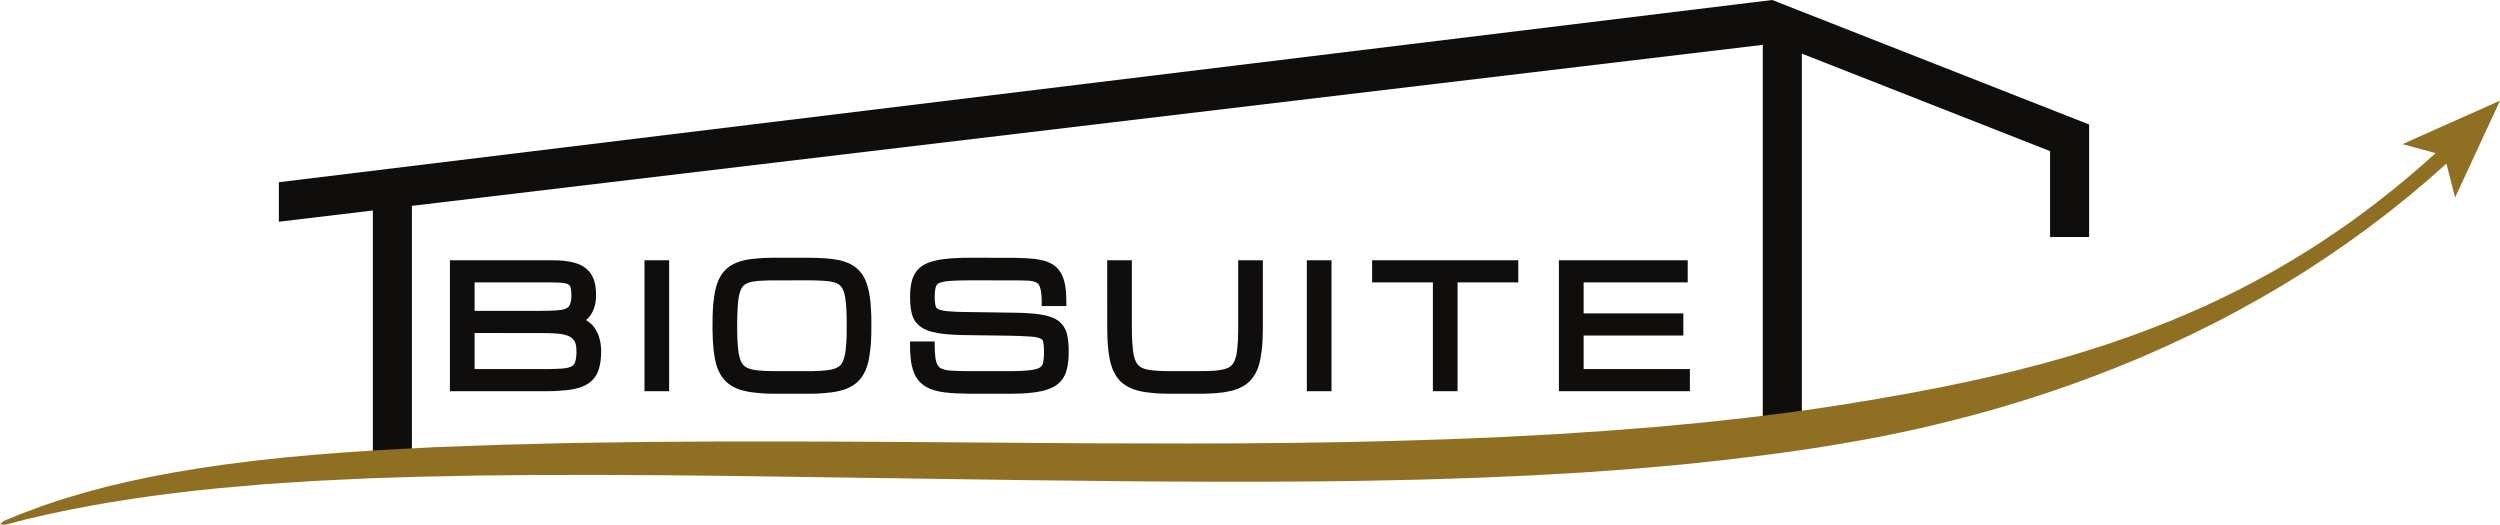
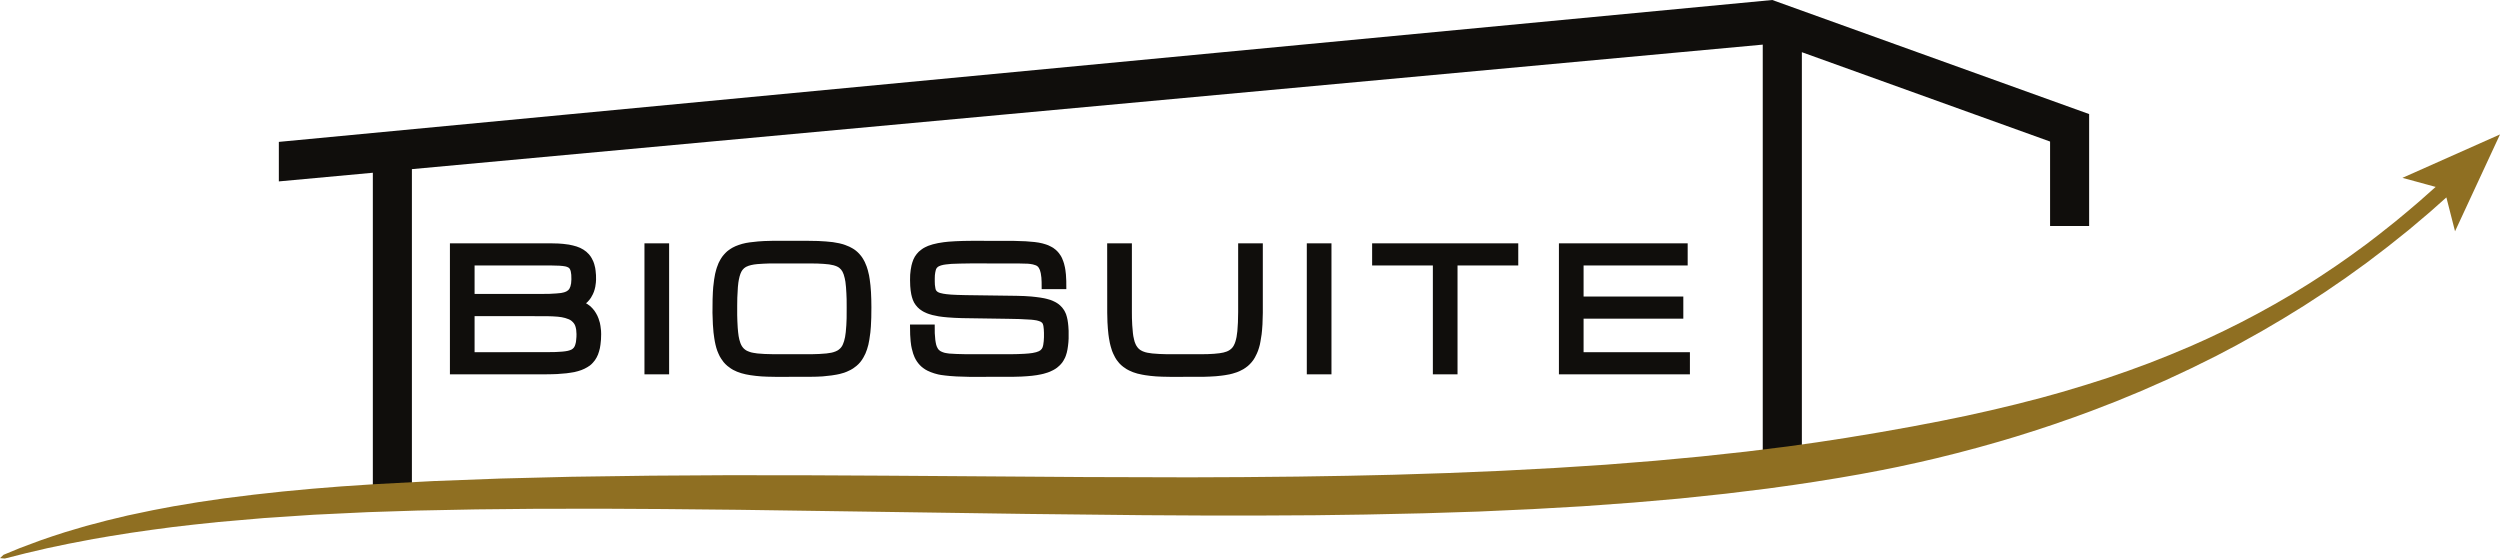
- <svg xmlns="http://www.w3.org/2000/svg" viewBox="0 0 435.90 91.50" role="img" aria-label="Biosuite">
-   <path fill="#100E0C" fill-rule="evenodd" d="M48.62 38.66L65.01 36.7L65.01 80.96L71.82 80.66L71.82 35.89L307.36 7.82L307.36 75.95L314.17 75.03L314.17 9.35L357.45 26.35L357.45 41.32L364.26 41.32L364.26 21.71L309.01 0L48.62 31.77L48.62 38.66" />
-   <path fill="#100E0C" fill-rule="evenodd" d="M94.99 68.21L96.26 68.2L97.14 68.16L98.74 68.04L99.46 67.94L100.14 67.82L100.77 67.66L101.36 67.48L101.9 67.25L102.4 66.98L102.86 66.67L103.13 66.43L103.39 66.17L103.74 65.75L104.03 65.28L104.27 64.77L104.45 64.23L104.59 63.65L104.7 63.04L104.79 62.16L104.82 61.2L104.8 60.62L104.7 59.78L104.59 59.25L104.36 58.48L104.15 58L103.91 57.54L103.63 57.1L103.28 56.68L102.89 56.31L102.45 55.98L102.18 55.82L102.46 55.57L102.77 55.23L103.04 54.85L103.37 54.26L103.54 53.83L103.69 53.39L103.8 52.94L103.9 52.22L103.93 51.72L103.92 50.91L103.85 50.14L103.78 49.66L103.61 48.98L103.46 48.55L103.17 47.97L102.95 47.61L102.69 47.29L102.24 46.85L101.73 46.48L101.16 46.17L100.54 45.93L99.89 45.74L99.19 45.6L98.17 45.46L97.35 45.4L96.16 45.38L78.45 45.38L78.45 68.21L94.99 68.21M82.75 58.06L95.33 58.08L96.33 58.11L97.26 58.17L97.94 58.26L98.55 58.39L99.18 58.61L99.42 58.74L99.64 58.89L99.89 59.12L100.06 59.32L100.2 59.54L100.31 59.79L100.4 60.1L100.47 60.47L100.51 61.21L100.51 61.68L100.46 62.24L100.41 62.6L100.32 63L100.22 63.28L100.06 63.55L99.86 63.75L99.67 63.88L99.39 64L99.02 64.11L98.57 64.2L98.04 64.26L96.87 64.32L95.44 64.35L82.75 64.35L82.75 58.06M96.16 49.24L97.56 49.28L98.13 49.33L98.57 49.4L98.81 49.46L99.05 49.56L99.22 49.68L99.36 49.85L99.46 50.06L99.53 50.31L99.61 50.87L99.63 51.65L99.58 52.35L99.46 52.88L99.3 53.25L99.22 53.38L99.07 53.54L98.8 53.73L98.53 53.86L98.32 53.93L97.82 54.04L96.98 54.12L95.74 54.18L94.27 54.2L82.75 54.2L82.75 49.24L96.16 49.24M112.37 45.38L112.37 68.21L116.67 68.21L116.67 45.38L112.37 45.38M141.25 68.65L142.37 68.63L143.42 68.57L145.01 68.41L145.87 68.27L146.4 68.15L147.17 67.94L147.65 67.76L148.33 67.43L148.75 67.19L149.33 66.76L149.68 66.44L149.99 66.08L150.29 65.7L150.55 65.28L150.9 64.6L151.18 63.86L151.41 63.05L151.58 62.19L151.75 60.92L151.85 59.86L151.92 58.32L151.93 56.52L151.92 55.15L151.86 53.88L151.78 52.73L151.65 51.68L151.52 50.94L151.31 50.04L151.11 49.4L150.79 48.63L150.5 48.11L150.29 47.78L150.05 47.47L149.8 47.18L149.53 46.91L149.24 46.66L148.93 46.43L148.6 46.22L148.09 45.95L147.35 45.65L146.96 45.53L146.34 45.36L145.22 45.17L144 45.05L142.65 44.97L140.86 44.94L134.68 44.94L133.23 44.98L132.17 45.05L130.72 45.2L130.05 45.32L129.41 45.47L128.81 45.65L128.26 45.87L127.73 46.13L127.4 46.32L127.08 46.54L126.78 46.78L126.5 47.04L126.24 47.32L125.99 47.62L125.77 47.94L125.57 48.28L125.29 48.82L124.99 49.61L124.86 50.04L124.69 50.71L124.52 51.68L124.36 53.01L124.3 53.88L124.25 55.15L124.23 57.5L124.3 59.49L124.41 60.92L124.54 61.88L124.64 62.49L124.76 63.05L124.9 63.6L125.07 64.11L125.27 64.6L125.49 65.06L125.74 65.49L126.17 66.08L126.49 66.44L126.84 66.76L127.41 67.19L127.83 67.43L128.51 67.76L129.24 68.01L130.03 68.21L130.86 68.37L131.77 68.48L132.74 68.57L133.79 68.63L135.3 68.65L141.25 68.65M134.83 64.71L133.32 64.67L132.06 64.57L131.35 64.47L130.97 64.38L130.64 64.28L130.34 64.16L130.09 64.03L129.89 63.89L129.69 63.73L129.52 63.54L129.37 63.32L129.23 63.07L129.1 62.77L128.91 62.15L128.79 61.55L128.7 60.87L128.63 60.08L128.56 58.94L128.54 57.91L128.53 56.22L128.56 54.84L128.66 53L128.74 52.25L128.82 51.75L128.94 51.17L129.1 50.7L129.27 50.32L129.46 50.02L129.74 49.71L130.07 49.49L130.51 49.3L130.95 49.17L131.46 49.07L132.05 48.99L133.12 48.93L134.15 48.89L141.34 48.88L142.44 48.9L143.6 48.96L144.56 49.04L145.33 49.2L145.65 49.3L145.93 49.41L146.16 49.53L146.36 49.67L146.65 49.95L146.89 50.32L147.11 50.81L147.29 51.45L147.4 52.08L147.51 53L147.58 54.1L147.62 55.11L147.63 56.52L147.62 58.44L147.57 59.64L147.47 60.87L147.35 61.71L147.18 62.41L146.98 62.97L146.85 63.24L146.69 63.47L146.53 63.67L146.28 63.89L146.07 64.03L145.73 64.2L145.31 64.35L144.95 64.44L144.1 64.57L142.84 64.67L141.57 64.71L134.83 64.71M182.03 61.74L181.99 62.43L181.9 63.11L181.8 63.49L181.66 63.75L181.43 64L181.13 64.18L180.67 64.35L180.03 64.49L179.39 64.57L178.6 64.64L177.43 64.69L176.34 64.71L168.39 64.71L166.8 64.67L165.53 64.6L165.11 64.54L164.73 64.46L164.41 64.37L164.14 64.26L163.93 64.14L163.72 63.96L163.57 63.79L163.45 63.59L163.33 63.33L163.23 63.02L163.14 62.63L163.07 62.17L162.99 61.03L162.97 59.54L158.67 59.54L158.69 61.3L158.78 62.43L158.88 63.22L158.97 63.7L159.22 64.6L159.46 65.22L159.65 65.6L159.87 65.96L160.12 66.3L160.39 66.61L160.69 66.89L161.01 67.15L161.35 67.38L161.71 67.58L162.29 67.84L162.93 68.06L163.6 68.23L164.08 68.32L164.84 68.43L165.63 68.51L166.79 68.59L169.08 68.65L176.65 68.65L178.08 68.61L179.06 68.55L179.96 68.46L180.78 68.35L181.53 68.21L182 68.11L182.66 67.9L183.06 67.75L183.63 67.49L183.98 67.29L184.3 67.07L184.73 66.7L184.99 66.43L185.22 66.13L185.43 65.83L185.7 65.33L185.84 64.98L186 64.43L186.13 63.87L186.22 63.27L186.29 62.64L186.33 61.97L186.33 60.61L186.28 59.81L186.22 59.25L186.14 58.72L186.03 58.22L185.88 57.73L185.74 57.42L185.58 57.12L185.4 56.83L185.2 56.57L184.85 56.21L184.59 55.99L184.3 55.78L183.99 55.6L183.48 55.37L183.1 55.23L182.51 55.05L182.08 54.95L181.4 54.83L180.65 54.73L179.82 54.65L178.6 54.57L177.24 54.53L168.38 54.4L166.88 54.37L165.85 54.31L165.01 54.24L164.47 54.16L163.95 54.03L163.71 53.95L163.5 53.85L163.35 53.74L163.23 53.59L163.16 53.45L163.1 53.22L163.01 52.6L162.98 52.03L162.98 51.48L163.01 50.93L163.07 50.48L163.14 50.11L163.23 49.85L163.37 49.64L163.55 49.46L163.76 49.34L164.08 49.23L164.52 49.12L164.92 49.05L165.9 48.96L167.41 48.9L169.31 48.88L177.64 48.89L179.2 48.93L179.61 48.96L180.07 49.04L180.54 49.18L180.73 49.27L180.88 49.37L181.02 49.5L181.14 49.66L181.32 50.03L181.47 50.58L181.57 51.34L181.62 52.11L181.63 53.36L185.93 53.36L185.92 51.93L185.86 50.81L185.76 50.05L185.69 49.58L185.53 48.92L185.4 48.51L185.17 47.94L184.97 47.58L184.64 47.09L184.38 46.79L184.1 46.51L183.63 46.16L183.29 45.96L182.76 45.71L182.37 45.56L181.76 45.39L181.1 45.25L180.39 45.14L178.85 45.02L176.74 44.95L169.47 44.94L167.97 44.95L166.61 45L165.39 45.09L164.56 45.18L163.55 45.33L162.65 45.55L161.83 45.82L161.28 46.07L160.95 46.26L160.64 46.47L160.21 46.83L159.84 47.23L159.52 47.68L159.27 48.18L159.07 48.7L158.93 49.23L158.79 50.02L158.7 50.86L158.68 51.78L158.71 52.81L158.78 53.56L158.89 54.26L159 54.75L159.16 55.24L159.38 55.7L159.65 56.12L159.98 56.51L160.35 56.85L160.78 57.15L161.09 57.33L161.61 57.57L161.97 57.7L162.57 57.87L163.68 58.1L164.42 58.21L165.24 58.29L166.44 58.37L167.78 58.42L175.8 58.53L177.75 58.58L179.81 58.69L180.26 58.74L180.77 58.82L181.16 58.93L181.48 59.06L181.7 59.22L181.83 59.42L181.92 59.77L182 60.36L182.03 60.98L182.03 61.74M227.86 45.38L227.86 68.21L232.16 68.21L232.16 45.38L227.86 45.38M264.73 49.24L264.73 45.38L239.24 45.38L239.24 49.24L249.84 49.24L249.84 68.21L254.14 68.21L254.14 49.24L264.73 49.24M276.12 64.35L276.12 58.5L293.51 58.5L293.51 54.64L276.12 54.64L276.12 49.24L294.27 49.24L294.27 45.38L271.81 45.38L271.81 68.21L294.65 68.21L294.65 64.35L276.12 64.35M209.89 68.65L210.99 68.61L212.01 68.55L212.96 68.45L213.56 68.37L214.39 68.21L214.92 68.09L215.68 67.85L216.14 67.66L216.8 67.31L217.21 67.05L217.58 66.76L217.93 66.44L218.25 66.08L218.54 65.7L218.81 65.28L219.15 64.6L219.35 64.11L219.52 63.6L219.66 63.05L219.78 62.49L219.97 61.25L220.05 60.57L220.13 59.49L220.19 57.5L220.19 45.38L215.89 45.38L215.89 57.36L215.85 59.18L215.74 60.68L215.61 61.71L215.51 62.15L215.4 62.53L215.27 62.87L215.1 63.23L214.94 63.46L214.78 63.66L214.59 63.84L214.38 63.99L214.15 64.12L213.87 64.24L213.32 64.41L212.65 64.54L211.66 64.64L210.48 64.69L209.11 64.71L203.43 64.71L202.15 64.67L200.9 64.57L200.05 64.44L199.69 64.35L199.27 64.2L199.01 64.08L198.79 63.94L198.53 63.72L198.36 63.54L198.15 63.23L198.01 62.97L197.84 62.53L197.73 62.15L197.61 61.55L197.54 61.05L197.42 59.64L197.37 58.44L197.35 57.36L197.35 45.38L193.05 45.38L193.06 57.5L193.1 59.11L193.17 60.22L193.27 61.25L193.36 61.88L193.52 62.77L193.65 63.33L193.9 64.11L194.09 64.6L194.44 65.28L194.7 65.7L195.15 66.27L195.48 66.6L195.85 66.91L196.44 67.31L196.87 67.55L197.57 67.85L198.32 68.09L199.12 68.27L199.69 68.37L200.59 68.48L201.56 68.57L202.61 68.63L204.12 68.65L209.89 68.65" />
-   <path fill="#8F6F22" fill-rule="evenodd" d="M428.07 34.44L435.9 17.55L418.89 25.13L424.68 26.7L421.94 29.13L419.78 30.98L417.61 32.77L414.72 35.06L412.55 36.71L409.66 38.83L407.48 40.34L404.58 42.29L402.41 43.68L399.5 45.46L396.6 47.16L393.68 48.77L390.78 50.3L387.86 51.75L384.95 53.13L382.04 54.43L378.4 55.97L374.75 57.4L371.11 58.75L367.47 60L363.84 61.17L359.47 62.48L355.84 63.48L351.49 64.61L347.13 65.65L342.79 66.61L338.45 67.51L333.38 68.48L327.6 69.51L321.83 70.47L316.77 71.24L311.72 71.95L304.5 72.85L296.55 73.71L288.6 74.45L279.92 75.13L271.23 75.7L261.82 76.2L252.4 76.59L242.98 76.88L234.99 77.07L226.28 77.21L216.85 77.3L207.4 77.33L189.23 77.29L154.31 77.04L140.47 76.98L126.63 76.97L113.52 77.05L99.67 77.24L87.27 77.55L75.6 77.98L65.38 78.53L59.53 78.92L54.42 79.33L49.3 79.8L44.18 80.36L39.07 81.01L34.68 81.65L30.3 82.38L26.65 83.06L22.27 83.99L18.63 84.85L15 85.82L11.38 86.89L9.21 87.59L7.06 88.33L3.47 89.67L0.61 90.85L0 91.43L0.84 91.5L4.55 90.55L8.23 89.7L11.9 88.92L16.29 88.09L19.21 87.58L22.85 87.01L26.48 86.48L30.1 86.01L33.73 85.58L38.08 85.13L46.04 84.43L54.74 83.86L64.16 83.41L72.87 83.13L83.03 82.92L93.19 82.82L104.81 82.81L115.71 82.86L128.79 83L178.99 83.72L199.38 83.94L210.31 83.99L219.79 84L229.27 83.94L238.03 83.83L248.25 83.61L257.75 83.3L267.25 82.88L276.03 82.38L284.81 81.74L292.87 81.03L300.92 80.18L308.26 79.28L312.66 78.68L316.32 78.13L320.73 77.42L324.39 76.78L328.06 76.09L331 75.49L334.66 74.7L337.59 74.01L341.25 73.1L344.91 72.14L348.56 71.11L351.48 70.24L355.13 69.09L358.04 68.12L361.69 66.85L364.6 65.78L368.97 64.09L373.34 62.29L377.7 60.37L382.06 58.33L386.43 56.16L390.06 54.25L394.43 51.82L398.07 49.68L401.71 47.43L405.36 45.05L409.01 42.55L412.67 39.91L416.33 37.13L419.99 34.2L423.66 31.1L426.56 28.53L428.07 34.44" />
+ <svg xmlns="http://www.w3.org/2000/svg" viewBox="0 0 435.91 97.39" role="img" aria-label="Biosuite">
+   <path fill="#100E0C" fill-rule="evenodd" d="M48.62 31.63L65.01 30.12L65.01 86.86L71.82 86.55L71.82 29.49L307.36 7.78L307.36 81.85L314.18 80.92L314.18 9.1L357.46 24.68L357.46 39.41L364.27 39.41L364.27 19.89L309.02 0L48.62 24.74L48.62 31.63" />
+   <path fill="#100E0C" fill-rule="evenodd" d="M94.99 65.27L96.26 65.25L97.15 65.22L98.75 65.09L99.46 64.99L100.14 64.88L100.77 64.72L101.36 64.53L101.9 64.3L102.4 64.03L102.86 63.73L103.14 63.49L103.39 63.23L103.74 62.8L104.03 62.33L104.27 61.82L104.45 61.28L104.6 60.71L104.7 60.09L104.79 59.21L104.82 58.26L104.8 57.67L104.7 56.84L104.6 56.3L104.36 55.53L104.16 55.05L103.91 54.59L103.63 54.16L103.28 53.74L102.89 53.36L102.45 53.04L102.18 52.88L102.46 52.63L102.77 52.28L103.04 51.91L103.37 51.31L103.55 50.89L103.69 50.45L103.8 49.99L103.9 49.27L103.93 48.77L103.92 47.97L103.85 47.2L103.78 46.71L103.61 46.03L103.46 45.61L103.17 45.02L102.95 44.67L102.69 44.34L102.24 43.9L101.73 43.53L101.16 43.22L100.54 42.98L99.89 42.8L99.19 42.65L98.17 42.52L97.35 42.46L96.16 42.43L78.45 42.43L78.45 65.27L94.99 65.27M82.75 55.12L95.33 55.13L96.34 55.16L97.26 55.22L97.94 55.31L98.55 55.45L99.18 55.67L99.42 55.79L99.64 55.94L99.89 56.17L100.06 56.37L100.2 56.59L100.31 56.84L100.4 57.16L100.47 57.52L100.52 58.26L100.51 58.74L100.46 59.3L100.42 59.65L100.32 60.05L100.22 60.34L100.06 60.61L99.87 60.8L99.67 60.94L99.39 61.06L99.02 61.17L98.57 61.25L98.04 61.31L96.88 61.38L95.44 61.4L82.75 61.41L82.75 55.12M96.16 46.29L97.56 46.33L98.13 46.38L98.58 46.45L98.82 46.52L99.06 46.62L99.22 46.73L99.36 46.9L99.46 47.12L99.53 47.37L99.61 47.93L99.63 48.71L99.58 49.41L99.46 49.94L99.3 50.31L99.22 50.43L99.07 50.6L98.8 50.79L98.53 50.91L98.32 50.98L97.82 51.09L96.98 51.17L95.74 51.24L94.27 51.25L82.75 51.25L82.75 46.29L96.16 46.29M112.37 42.43L112.37 65.27L116.67 65.27L116.67 42.43L112.37 42.43M141.26 65.7L142.38 65.68L143.43 65.63L145.01 65.46L145.87 65.32L146.4 65.21L147.18 64.99L147.65 64.81L148.33 64.49L148.75 64.24L149.33 63.81L149.68 63.49L150 63.14L150.29 62.75L150.55 62.33L150.9 61.65L151.18 60.91L151.41 60.11L151.58 59.24L151.76 57.97L151.85 56.92L151.92 55.38L151.94 53.57L151.92 52.2L151.87 50.94L151.78 49.78L151.65 48.73L151.53 48L151.31 47.09L151.11 46.46L150.79 45.69L150.5 45.16L150.29 44.83L150.05 44.52L149.8 44.23L149.53 43.96L149.24 43.71L148.93 43.48L148.6 43.28L148.09 43.01L147.35 42.71L146.96 42.58L146.34 42.42L145.22 42.22L144 42.1L142.65 42.02L140.86 41.99L134.69 41.99L133.23 42.03L132.17 42.1L130.72 42.26L130.05 42.37L129.41 42.52L128.81 42.71L128.26 42.92L127.73 43.18L127.4 43.38L127.08 43.6L126.78 43.83L126.5 44.1L126.24 44.38L125.99 44.68L125.77 45L125.57 45.33L125.29 45.87L124.99 46.66L124.86 47.09L124.69 47.76L124.52 48.73L124.36 50.06L124.3 50.94L124.25 52.2L124.23 54.55L124.3 56.55L124.41 57.97L124.54 58.94L124.64 59.54L124.76 60.11L124.9 60.65L125.07 61.17L125.27 61.65L125.49 62.12L125.75 62.55L126.17 63.14L126.49 63.49L126.84 63.81L127.42 64.24L127.83 64.49L128.51 64.81L129.25 65.07L130.03 65.27L130.86 65.42L131.77 65.54L132.74 65.63L133.79 65.68L135.31 65.71L141.26 65.7M134.83 61.76L133.32 61.72L132.07 61.63L131.35 61.52L130.97 61.44L130.64 61.33L130.34 61.21L130.1 61.09L129.89 60.94L129.7 60.78L129.53 60.59L129.37 60.37L129.23 60.12L129.1 59.82L128.91 59.2L128.79 58.61L128.7 57.92L128.63 57.13L128.57 55.99L128.54 54.96L128.54 53.28L128.56 51.9L128.66 50.05L128.74 49.3L128.82 48.81L128.95 48.23L129.1 47.75L129.27 47.37L129.46 47.07L129.74 46.77L130.07 46.54L130.51 46.35L130.96 46.22L131.47 46.12L132.05 46.05L133.12 45.98L134.15 45.94L141.34 45.94L142.45 45.95L143.61 46.01L144.56 46.1L145.33 46.25L145.65 46.35L145.93 46.46L146.16 46.58L146.36 46.72L146.65 47L146.9 47.37L147.11 47.86L147.29 48.51L147.41 49.13L147.51 50.05L147.58 51.15L147.62 52.16L147.63 53.57L147.62 55.49L147.57 56.69L147.47 57.92L147.35 58.76L147.18 59.47L146.98 60.02L146.85 60.29L146.7 60.52L146.53 60.72L146.28 60.94L146.07 61.09L145.73 61.26L145.31 61.41L144.95 61.5L144.1 61.63L142.85 61.72L141.57 61.76L134.83 61.76M182.03 58.79L181.99 59.49L181.9 60.16L181.8 60.54L181.66 60.81L181.43 61.06L181.14 61.24L180.67 61.41L180.03 61.55L179.39 61.63L178.6 61.69L177.43 61.74L176.35 61.76L168.39 61.76L166.8 61.72L165.54 61.65L165.11 61.59L164.73 61.52L164.41 61.42L164.15 61.31L163.94 61.2L163.72 61.02L163.57 60.85L163.45 60.64L163.33 60.39L163.23 60.08L163.15 59.69L163.08 59.23L162.99 58.09L162.98 56.59L158.67 56.59L158.7 58.35L158.78 59.49L158.88 60.27L158.98 60.76L159.22 61.65L159.46 62.27L159.65 62.65L159.87 63.01L160.12 63.35L160.39 63.66L160.69 63.95L161.01 64.2L161.35 64.43L161.71 64.63L162.3 64.89L162.93 65.11L163.6 65.29L164.08 65.38L164.84 65.48L165.64 65.56L166.79 65.64L169.08 65.71L176.66 65.7L178.09 65.66L179.06 65.6L179.96 65.52L180.78 65.41L181.53 65.27L182 65.16L182.66 64.96L183.06 64.81L183.63 64.54L183.98 64.34L184.3 64.12L184.73 63.75L184.99 63.48L185.23 63.19L185.43 62.88L185.7 62.38L185.84 62.03L186.01 61.48L186.13 60.92L186.22 60.33L186.29 59.69L186.33 59.03L186.33 57.67L186.28 56.86L186.22 56.3L186.14 55.77L186.03 55.28L185.88 54.78L185.74 54.47L185.59 54.17L185.4 53.89L185.2 53.62L184.85 53.26L184.59 53.04L184.3 52.84L183.99 52.66L183.48 52.42L183.11 52.28L182.51 52.11L182.08 52.01L181.4 51.89L180.65 51.79L179.82 51.7L178.6 51.62L177.24 51.58L168.38 51.46L166.88 51.42L165.85 51.37L165.01 51.29L164.47 51.21L163.95 51.09L163.71 51.01L163.5 50.9L163.36 50.79L163.23 50.64L163.16 50.5L163.1 50.27L163.01 49.65L162.99 49.08L162.99 48.53L163.01 47.98L163.07 47.53L163.15 47.16L163.23 46.9L163.37 46.69L163.55 46.52L163.77 46.4L164.08 46.28L164.52 46.17L164.92 46.11L165.9 46.01L167.41 45.96L169.31 45.93L177.65 45.94L179.21 45.98L179.61 46.02L180.08 46.1L180.54 46.24L180.73 46.32L180.88 46.42L181.02 46.55L181.14 46.72L181.32 47.08L181.47 47.63L181.58 48.4L181.62 49.16L181.63 50.41L185.93 50.41L185.92 48.99L185.86 47.87L185.77 47.1L185.69 46.63L185.53 45.97L185.4 45.57L185.17 44.99L184.98 44.63L184.64 44.14L184.38 43.84L184.1 43.57L183.63 43.21L183.29 43.02L182.76 42.76L182.37 42.62L181.76 42.44L181.1 42.3L180.39 42.2L178.85 42.07L176.74 42L169.48 41.99L167.98 42.01L166.62 42.06L165.39 42.14L164.56 42.23L163.56 42.39L162.65 42.6L161.83 42.87L161.29 43.12L160.95 43.31L160.64 43.53L160.21 43.88L159.84 44.29L159.52 44.74L159.27 45.23L159.08 45.75L158.93 46.29L158.79 47.07L158.7 47.91L158.68 48.83L158.71 49.86L158.78 50.62L158.89 51.31L159.01 51.8L159.17 52.29L159.38 52.75L159.66 53.18L159.98 53.56L160.35 53.9L160.78 54.2L161.09 54.38L161.61 54.62L161.97 54.75L162.57 54.93L163.68 55.16L164.42 55.26L165.24 55.34L166.45 55.42L167.78 55.47L175.81 55.59L177.75 55.63L179.81 55.74L180.26 55.79L180.77 55.87L181.16 55.98L181.48 56.11L181.7 56.28L181.83 56.47L181.93 56.82L182 57.41L182.03 58.04L182.03 58.79M227.86 42.43L227.86 65.27L232.16 65.27L232.16 42.43L227.86 42.43M264.73 46.29L264.73 42.43L239.25 42.43L239.25 46.29L249.84 46.29L249.84 65.27L254.14 65.27L254.14 46.29L264.73 46.29M276.12 61.41L276.12 55.56L293.51 55.56L293.51 51.7L276.12 51.7L276.12 46.29L294.27 46.29L294.27 42.43L271.82 42.43L271.82 65.27L294.66 65.27L294.66 61.41L276.12 61.41M209.89 65.7L210.99 65.66L212.02 65.6L212.97 65.5L213.56 65.42L214.4 65.27L214.92 65.14L215.68 64.9L216.14 64.71L216.8 64.37L217.21 64.1L217.59 63.81L217.93 63.49L218.25 63.14L218.55 62.75L218.81 62.33L219.15 61.65L219.35 61.17L219.52 60.65L219.67 60.11L219.78 59.54L219.98 58.3L220.05 57.63L220.13 56.55L220.19 54.55L220.19 42.43L215.89 42.43L215.89 54.41L215.85 56.23L215.75 57.74L215.61 58.76L215.51 59.2L215.4 59.59L215.28 59.92L215.1 60.29L214.95 60.52L214.78 60.72L214.59 60.89L214.39 61.04L214.15 61.18L213.88 61.3L213.32 61.47L212.65 61.59L211.67 61.69L210.49 61.75L209.12 61.76L203.43 61.76L202.16 61.72L200.91 61.63L200.06 61.5L199.69 61.41L199.27 61.26L199.01 61.13L198.79 61L198.53 60.78L198.36 60.59L198.15 60.29L198.01 60.02L197.84 59.59L197.74 59.2L197.61 58.61L197.54 58.1L197.42 56.69L197.37 55.49L197.36 54.41L197.36 42.43L193.05 42.43L193.06 54.55L193.1 56.17L193.17 57.28L193.27 58.3L193.36 58.94L193.52 59.82L193.66 60.38L193.9 61.17L194.1 61.65L194.44 62.33L194.7 62.75L195.15 63.32L195.49 63.66L195.85 63.96L196.45 64.37L196.88 64.6L197.57 64.9L198.32 65.14L199.13 65.32L199.69 65.42L200.59 65.54L201.57 65.63L202.61 65.68L204.13 65.71L209.89 65.7" />
+   <path fill="#8F6F22" fill-rule="evenodd" d="M428.07 40.33L435.91 23.44L418.9 31.01L424.69 32.59L421.95 35.02L419.78 36.87L417.62 38.66L414.73 40.95L412.56 42.61L409.66 44.72L407.49 46.24L404.59 48.18L402.41 49.58L399.51 51.36L396.6 53.05L393.69 54.66L390.78 56.19L387.87 57.64L384.96 59.02L382.04 60.33L378.4 61.86L374.76 63.3L371.12 64.64L367.48 65.9L363.84 67.06L359.48 68.37L355.85 69.38L351.49 70.5L347.14 71.54L342.79 72.51L338.45 73.4L333.39 74.37L327.61 75.4L321.83 76.36L316.78 77.13L311.73 77.84L304.5 78.74L296.56 79.6L288.61 80.34L279.92 81.03L271.24 81.59L261.82 82.09L252.4 82.48L242.98 82.78L235 82.96L226.29 83.1L216.85 83.19L207.4 83.23L189.24 83.18L154.31 82.94L140.48 82.87L126.64 82.86L113.52 82.94L99.67 83.13L87.27 83.44L75.6 83.88L65.38 84.42L59.53 84.81L54.42 85.22L49.3 85.7L44.18 86.26L39.07 86.9L34.68 87.54L30.3 88.27L26.65 88.96L22.27 89.88L18.64 90.75L15 91.71L11.38 92.78L9.22 93.48L7.06 94.22L3.47 95.56L0.61 96.74L0 97.32L0.84 97.39L4.55 96.45L8.23 95.59L11.9 94.82L16.29 93.98L19.21 93.48L22.85 92.9L26.48 92.38L30.1 91.9L33.73 91.48L38.08 91.02L46.04 90.33L54.74 89.75L64.17 89.3L72.87 89.02L83.03 88.82L93.19 88.72L104.81 88.7L115.71 88.76L128.79 88.89L178.99 89.61L199.38 89.83L210.31 89.89L219.79 89.89L229.27 89.84L238.03 89.72L248.25 89.5L257.75 89.2L267.25 88.77L276.03 88.27L284.82 87.63L292.87 86.93L300.93 86.08L308.26 85.18L312.66 84.57L316.33 84.02L320.73 83.31L324.4 82.67L328.07 81.98L331 81.39L334.66 80.59L337.59 79.91L341.25 79L344.91 78.03L348.56 77L351.48 76.13L355.13 74.98L358.05 74.01L361.69 72.74L364.61 71.67L368.98 69.98L373.34 68.18L377.7 66.26L382.07 64.22L386.43 62.06L390.07 60.14L394.43 57.71L398.07 55.57L401.72 53.32L405.37 50.94L409.02 48.44L412.67 45.81L416.33 43.02L420 40.09L423.67 36.99L426.56 34.42L428.07 40.33" />
</svg>
